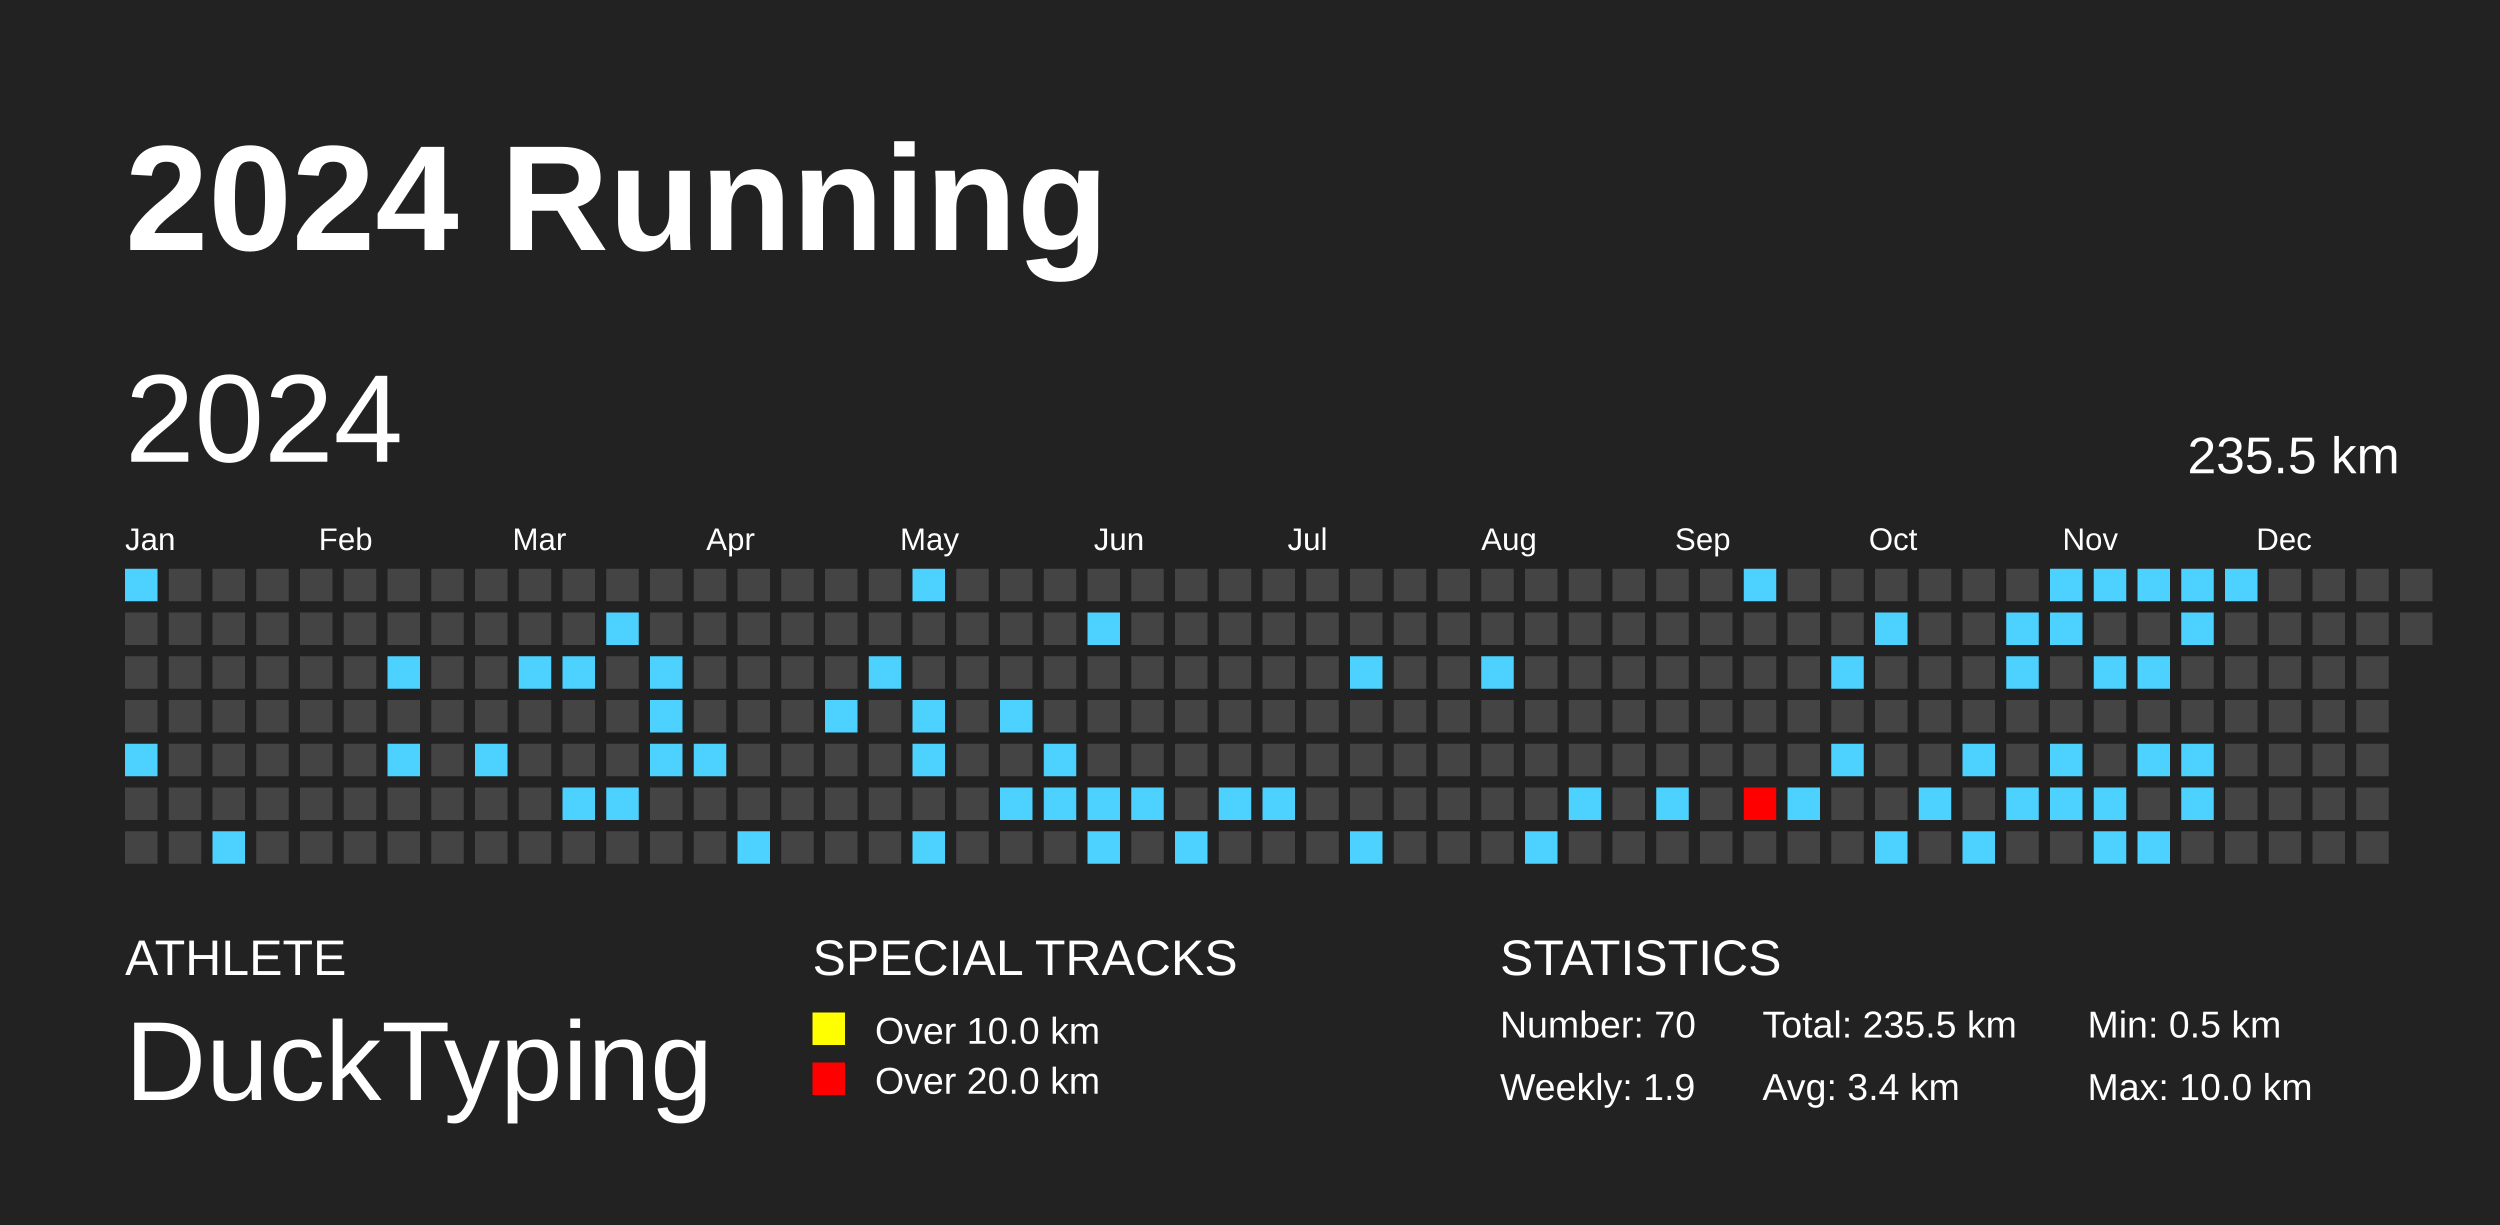
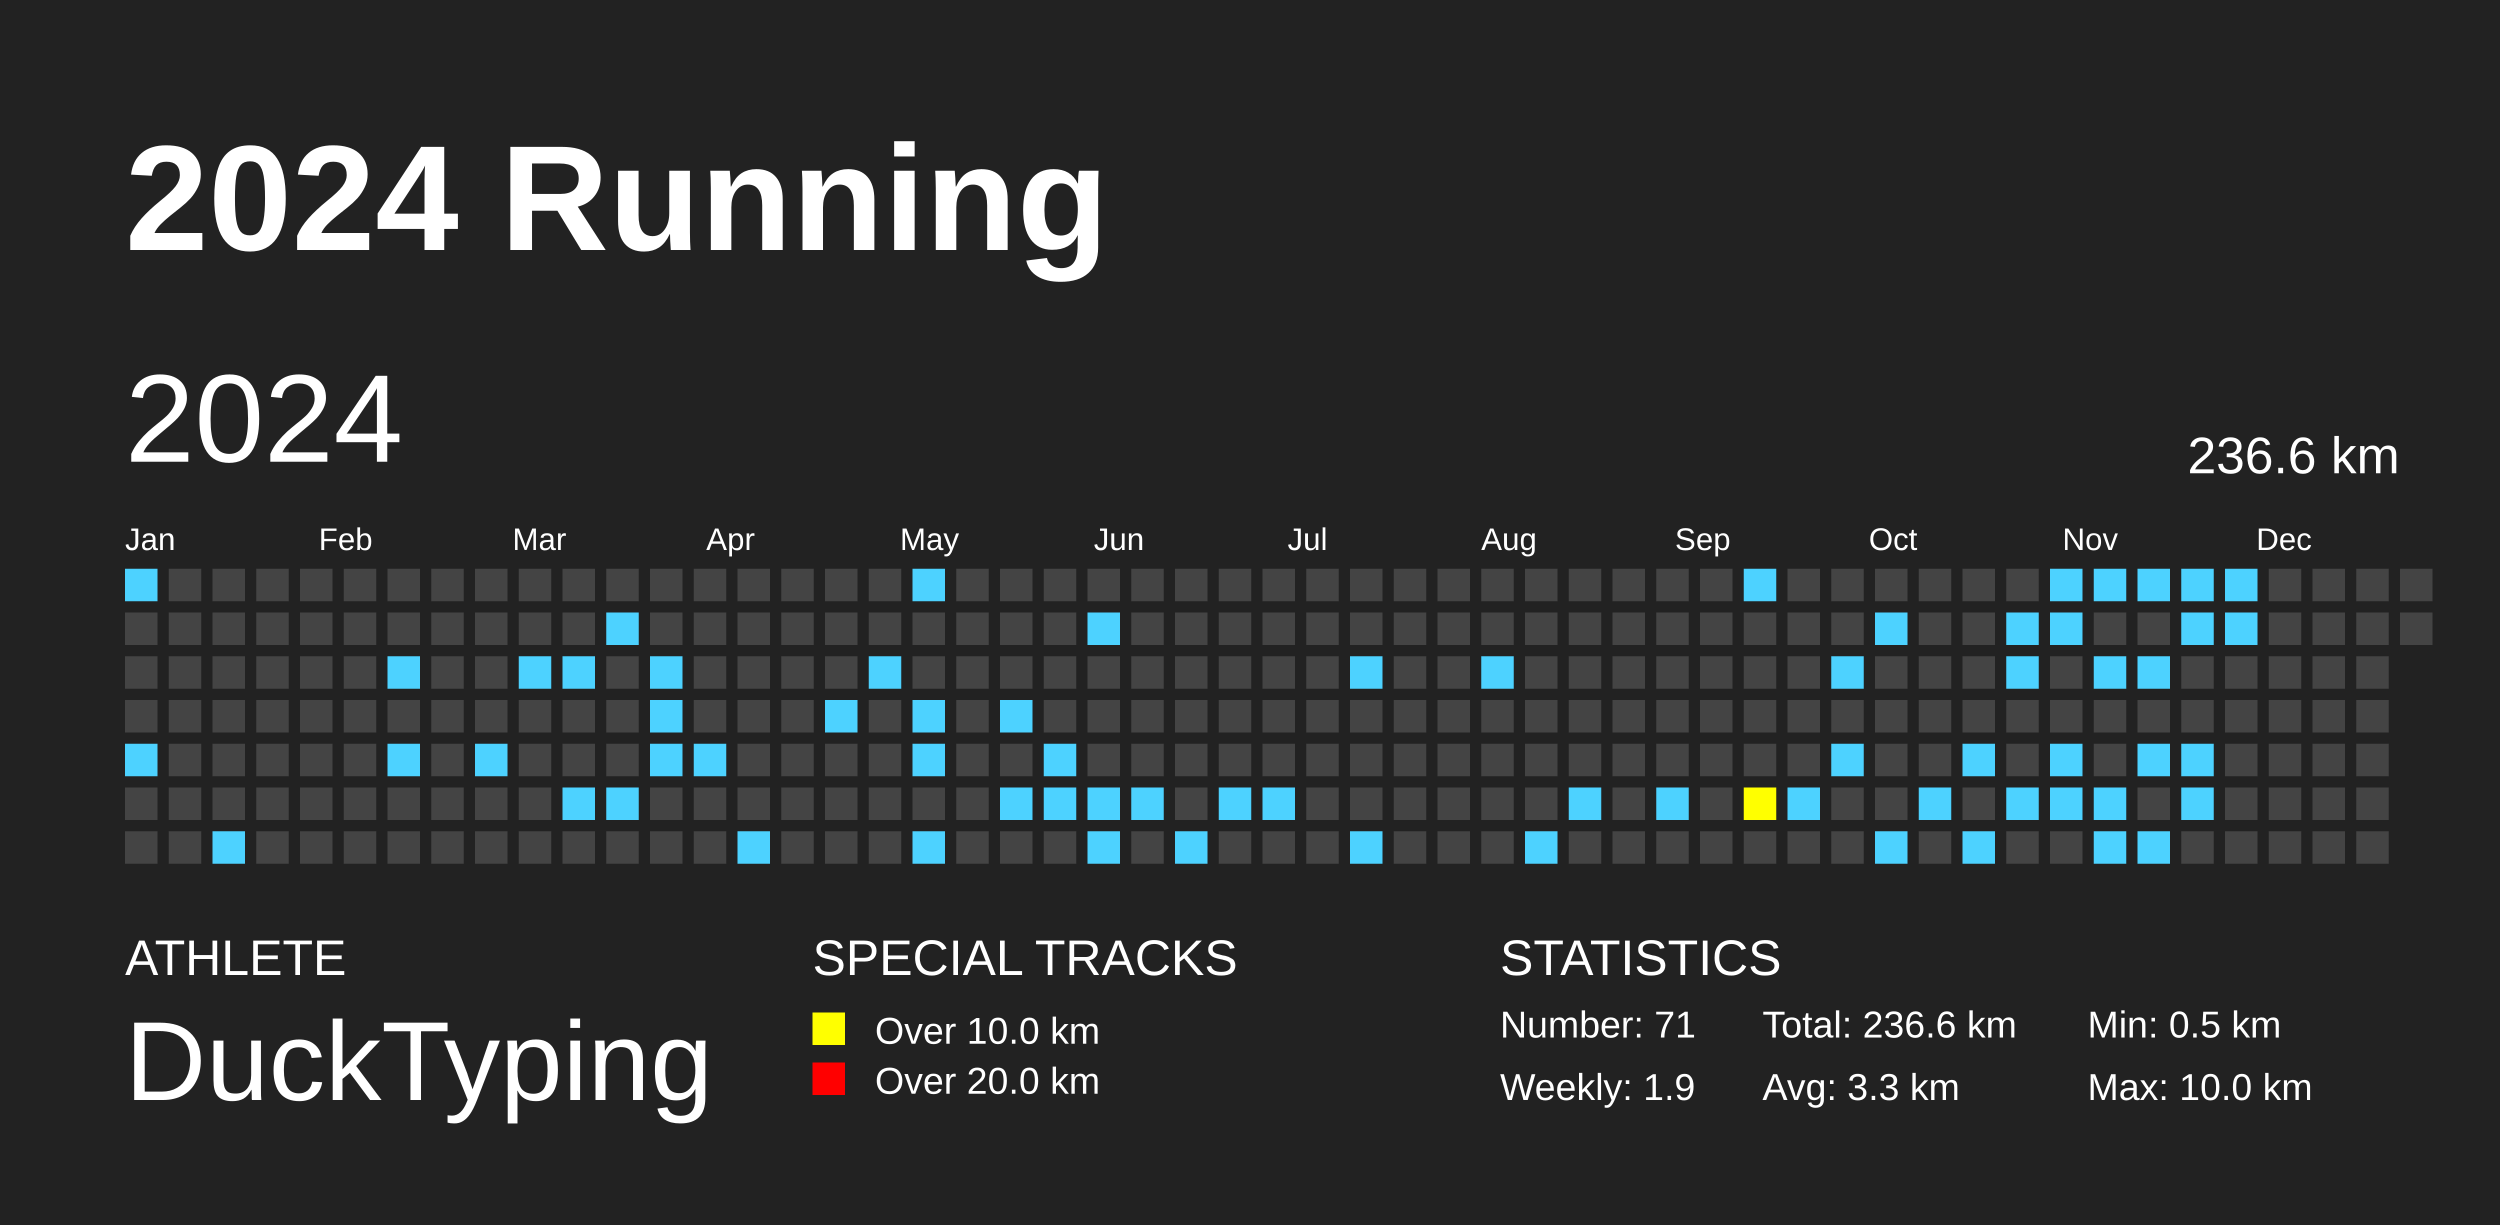
<svg xmlns="http://www.w3.org/2000/svg" baseProfile="full" height="98mm" version="1.1" viewBox="0,0,200,98" width="200mm">
  <defs />
  <rect fill="#222222" height="98" width="200" x="0" y="0" />
  <text fill="#FFFFFF" style="font-size:12px; font-family:Arial; font-weight:bold;" x="10" y="20">2024 Running</text>
  <text fill="#FFFFFF" style="font-size:4px; font-family:Arial" x="10" y="78">ATHLETE</text>
  <text fill="#FFFFFF" style="font-size:9px; font-family:Arial" x="10" y="88">DuckTyping</text>
  <text fill="#FFFFFF" style="font-size:4px; font-family:Arial" x="65" y="78">SPECIAL TRACKS</text>
  <rect fill="yellow" height="2.6" width="2.6" x="65" y="81" />
  <text fill="#FFFFFF" style="font-size:3px; font-family:Arial" x="70" y="83.5">Over 10.0 km</text>
  <rect fill="red" height="2.6" width="2.6" x="65" y="85" />
  <text fill="#FFFFFF" style="font-size:3px; font-family:Arial" x="70" y="87.5">Over 20.0 km</text>
  <text fill="#FFFFFF" style="font-size:4px; font-family:Arial" x="120" y="78">STATISTICS</text>
-   <text fill="#FFFFFF" style="font-size:3px; font-family:Arial" x="120" y="83">Number: 70</text>
+   <text fill="#FFFFFF" style="font-size:3px; font-family:Arial" x="120" y="83">Number: 71</text>
  <text fill="#FFFFFF" style="font-size:3px; font-family:Arial" x="120" y="88">Weekly: 1.9</text>
-   <text fill="#FFFFFF" style="font-size:3px; font-family:Arial" x="141" y="83">Total: 235.5 km</text>
-   <text fill="#FFFFFF" style="font-size:3px; font-family:Arial" x="141" y="88">Avg: 3.4 km</text>
+   <text fill="#FFFFFF" style="font-size:3px; font-family:Arial" x="141" y="83">Total: 236.6 km</text>
+   <text fill="#FFFFFF" style="font-size:3px; font-family:Arial" x="141" y="88">Avg: 3.3 km</text>
  <text fill="#FFFFFF" style="font-size:3px; font-family:Arial" x="167" y="83">Min: 0.5 km</text>
  <text fill="#FFFFFF" style="font-size:3px; font-family:Arial" x="167" y="88">Max: 10.0 km</text>
  <text dominant-baseline="hanging" fill="#FFFFFF" style="font-size:10.0px; font-family:Arial;" x="10" y="30">2024</text>
-   <text dominant-baseline="hanging" fill="#FFFFFF" style="font-size:4.125px; font-family:Arial;" x="175" y="35">235.5 km</text>
+   <text dominant-baseline="hanging" fill="#FFFFFF" style="font-size:4.125px; font-family:Arial;" x="175" y="35">236.6 km</text>
  <text fill="#FFFFFF" style="font-size:2.5px; font-family:Arial" x="10.0" y="44">Jan</text>
  <text fill="#FFFFFF" style="font-size:2.5px; font-family:Arial" x="25.5" y="44">Feb</text>
  <text fill="#FFFFFF" style="font-size:2.5px; font-family:Arial" x="41.0" y="44">Mar</text>
  <text fill="#FFFFFF" style="font-size:2.5px; font-family:Arial" x="56.5" y="44">Apr</text>
  <text fill="#FFFFFF" style="font-size:2.5px; font-family:Arial" x="72.0" y="44">May</text>
  <text fill="#FFFFFF" style="font-size:2.5px; font-family:Arial" x="87.5" y="44">Jun</text>
  <text fill="#FFFFFF" style="font-size:2.5px; font-family:Arial" x="103.0" y="44">Jul</text>
  <text fill="#FFFFFF" style="font-size:2.5px; font-family:Arial" x="118.5" y="44">Aug</text>
  <text fill="#FFFFFF" style="font-size:2.5px; font-family:Arial" x="134.0" y="44">Sep</text>
  <text fill="#FFFFFF" style="font-size:2.5px; font-family:Arial" x="149.5" y="44">Oct</text>
  <text fill="#FFFFFF" style="font-size:2.5px; font-family:Arial" x="165.0" y="44">Nov</text>
  <text fill="#FFFFFF" style="font-size:2.5px; font-family:Arial" x="180.5" y="44">Dec</text>
-   <rect fill="#4dd2ff" height="2.6" width="2.6" x="10.0" y="45.5" />
+   <rect fill="#4DD2FF" height="2.6" width="2.6" x="10.0" y="45.5" />
  <rect fill="#444444" height="2.6" width="2.6" x="10.0" y="49.0" />
  <rect fill="#444444" height="2.6" width="2.6" x="10.0" y="52.5" />
  <rect fill="#444444" height="2.6" width="2.6" x="10.0" y="56.0" />
-   <rect fill="#4dd2ff" height="2.6" width="2.6" x="10.0" y="59.5" />
+   <rect fill="#4DD2FF" height="2.6" width="2.6" x="10.0" y="59.5" />
  <rect fill="#444444" height="2.6" width="2.6" x="10.0" y="63.0" />
  <rect fill="#444444" height="2.6" width="2.6" x="10.0" y="66.5" />
  <rect fill="#444444" height="2.6" width="2.6" x="13.5" y="45.5" />
  <rect fill="#444444" height="2.6" width="2.6" x="13.5" y="49.0" />
  <rect fill="#444444" height="2.6" width="2.6" x="13.5" y="52.5" />
  <rect fill="#444444" height="2.6" width="2.6" x="13.5" y="56.0" />
  <rect fill="#444444" height="2.6" width="2.6" x="13.5" y="59.5" />
  <rect fill="#444444" height="2.6" width="2.6" x="13.5" y="63.0" />
  <rect fill="#444444" height="2.6" width="2.6" x="13.5" y="66.5" />
  <rect fill="#444444" height="2.6" width="2.6" x="17.0" y="45.5" />
  <rect fill="#444444" height="2.6" width="2.6" x="17.0" y="49.0" />
  <rect fill="#444444" height="2.6" width="2.6" x="17.0" y="52.5" />
  <rect fill="#444444" height="2.6" width="2.6" x="17.0" y="56.0" />
  <rect fill="#444444" height="2.6" width="2.6" x="17.0" y="59.5" />
  <rect fill="#444444" height="2.6" width="2.6" x="17.0" y="63.0" />
-   <rect fill="#4dd2ff" height="2.6" width="2.6" x="17.0" y="66.5" />
+   <rect fill="#4DD2FF" height="2.6" width="2.6" x="17.0" y="66.5" />
  <rect fill="#444444" height="2.6" width="2.6" x="20.5" y="45.5" />
  <rect fill="#444444" height="2.6" width="2.6" x="20.5" y="49.0" />
  <rect fill="#444444" height="2.6" width="2.6" x="20.5" y="52.5" />
  <rect fill="#444444" height="2.6" width="2.6" x="20.5" y="56.0" />
  <rect fill="#444444" height="2.6" width="2.6" x="20.5" y="59.5" />
  <rect fill="#444444" height="2.6" width="2.6" x="20.5" y="63.0" />
  <rect fill="#444444" height="2.6" width="2.6" x="20.5" y="66.5" />
  <rect fill="#444444" height="2.6" width="2.6" x="24.0" y="45.5" />
  <rect fill="#444444" height="2.6" width="2.6" x="24.0" y="49.0" />
  <rect fill="#444444" height="2.6" width="2.6" x="24.0" y="52.5" />
  <rect fill="#444444" height="2.6" width="2.6" x="24.0" y="56.0" />
  <rect fill="#444444" height="2.6" width="2.6" x="24.0" y="59.5" />
  <rect fill="#444444" height="2.6" width="2.6" x="24.0" y="63.0" />
  <rect fill="#444444" height="2.6" width="2.6" x="24.0" y="66.5" />
  <rect fill="#444444" height="2.6" width="2.6" x="27.5" y="45.5" />
  <rect fill="#444444" height="2.6" width="2.6" x="27.5" y="49.0" />
  <rect fill="#444444" height="2.6" width="2.6" x="27.5" y="52.5" />
  <rect fill="#444444" height="2.6" width="2.6" x="27.5" y="56.0" />
  <rect fill="#444444" height="2.6" width="2.6" x="27.5" y="59.5" />
  <rect fill="#444444" height="2.6" width="2.6" x="27.5" y="63.0" />
  <rect fill="#444444" height="2.6" width="2.6" x="27.5" y="66.5" />
  <rect fill="#444444" height="2.6" width="2.6" x="31.0" y="45.5" />
  <rect fill="#444444" height="2.6" width="2.6" x="31.0" y="49.0" />
-   <rect fill="#4dd2ff" height="2.6" width="2.6" x="31.0" y="52.5" />
+   <rect fill="#4DD2FF" height="2.6" width="2.6" x="31.0" y="52.5" />
  <rect fill="#444444" height="2.6" width="2.6" x="31.0" y="56.0" />
-   <rect fill="#4dd2ff" height="2.6" width="2.6" x="31.0" y="59.5" />
+   <rect fill="#4DD2FF" height="2.6" width="2.6" x="31.0" y="59.5" />
  <rect fill="#444444" height="2.6" width="2.6" x="31.0" y="63.0" />
  <rect fill="#444444" height="2.6" width="2.6" x="31.0" y="66.5" />
  <rect fill="#444444" height="2.6" width="2.6" x="34.5" y="45.5" />
  <rect fill="#444444" height="2.6" width="2.6" x="34.5" y="49.0" />
  <rect fill="#444444" height="2.6" width="2.6" x="34.5" y="52.5" />
  <rect fill="#444444" height="2.6" width="2.6" x="34.5" y="56.0" />
  <rect fill="#444444" height="2.6" width="2.6" x="34.5" y="59.5" />
  <rect fill="#444444" height="2.6" width="2.6" x="34.5" y="63.0" />
  <rect fill="#444444" height="2.6" width="2.6" x="34.5" y="66.5" />
  <rect fill="#444444" height="2.6" width="2.6" x="38.0" y="45.5" />
  <rect fill="#444444" height="2.6" width="2.6" x="38.0" y="49.0" />
  <rect fill="#444444" height="2.6" width="2.6" x="38.0" y="52.5" />
  <rect fill="#444444" height="2.6" width="2.6" x="38.0" y="56.0" />
-   <rect fill="#4dd2ff" height="2.6" width="2.6" x="38.0" y="59.5" />
+   <rect fill="#4DD2FF" height="2.6" width="2.6" x="38.0" y="59.5" />
  <rect fill="#444444" height="2.6" width="2.6" x="38.0" y="63.0" />
  <rect fill="#444444" height="2.6" width="2.6" x="38.0" y="66.5" />
  <rect fill="#444444" height="2.6" width="2.6" x="41.5" y="45.5" />
  <rect fill="#444444" height="2.6" width="2.6" x="41.5" y="49.0" />
-   <rect fill="#4dd2ff" height="2.6" width="2.6" x="41.5" y="52.5" />
+   <rect fill="#4DD2FF" height="2.6" width="2.6" x="41.5" y="52.5" />
  <rect fill="#444444" height="2.6" width="2.6" x="41.5" y="56.0" />
  <rect fill="#444444" height="2.6" width="2.6" x="41.5" y="59.5" />
  <rect fill="#444444" height="2.6" width="2.6" x="41.5" y="63.0" />
  <rect fill="#444444" height="2.6" width="2.6" x="41.5" y="66.5" />
  <rect fill="#444444" height="2.6" width="2.6" x="45.0" y="45.5" />
  <rect fill="#444444" height="2.6" width="2.6" x="45.0" y="49.0" />
-   <rect fill="#4dd2ff" height="2.6" width="2.6" x="45.0" y="52.5" />
+   <rect fill="#4DD2FF" height="2.6" width="2.6" x="45.0" y="52.5" />
  <rect fill="#444444" height="2.6" width="2.6" x="45.0" y="56.0" />
  <rect fill="#444444" height="2.6" width="2.6" x="45.0" y="59.5" />
-   <rect fill="#4dd2ff" height="2.6" width="2.6" x="45.0" y="63.0" />
+   <rect fill="#4DD2FF" height="2.6" width="2.6" x="45.0" y="63.0" />
  <rect fill="#444444" height="2.6" width="2.6" x="45.0" y="66.5" />
  <rect fill="#444444" height="2.6" width="2.6" x="48.5" y="45.5" />
-   <rect fill="#4dd2ff" height="2.6" width="2.6" x="48.5" y="49.0" />
+   <rect fill="#4DD2FF" height="2.6" width="2.6" x="48.5" y="49.0" />
  <rect fill="#444444" height="2.6" width="2.6" x="48.5" y="52.5" />
  <rect fill="#444444" height="2.6" width="2.6" x="48.5" y="56.0" />
  <rect fill="#444444" height="2.6" width="2.6" x="48.5" y="59.5" />
-   <rect fill="#4dd2ff" height="2.6" width="2.6" x="48.5" y="63.0" />
+   <rect fill="#4DD2FF" height="2.6" width="2.6" x="48.5" y="63.0" />
  <rect fill="#444444" height="2.6" width="2.6" x="48.5" y="66.5" />
  <rect fill="#444444" height="2.6" width="2.6" x="52.0" y="45.5" />
  <rect fill="#444444" height="2.6" width="2.6" x="52.0" y="49.0" />
-   <rect fill="#4dd2ff" height="2.6" width="2.6" x="52.0" y="52.5" />
-   <rect fill="#4dd2ff" height="2.6" width="2.6" x="52.0" y="56.0" />
-   <rect fill="#4dd2ff" height="2.6" width="2.6" x="52.0" y="59.5" />
+   <rect fill="#4DD2FF" height="2.6" width="2.6" x="52.0" y="52.5" />
+   <rect fill="#4DD2FF" height="2.6" width="2.6" x="52.0" y="56.0" />
+   <rect fill="#4DD2FF" height="2.6" width="2.6" x="52.0" y="59.5" />
  <rect fill="#444444" height="2.6" width="2.6" x="52.0" y="63.0" />
  <rect fill="#444444" height="2.6" width="2.6" x="52.0" y="66.5" />
  <rect fill="#444444" height="2.6" width="2.6" x="55.5" y="45.5" />
  <rect fill="#444444" height="2.6" width="2.6" x="55.5" y="49.0" />
  <rect fill="#444444" height="2.6" width="2.6" x="55.5" y="52.5" />
  <rect fill="#444444" height="2.6" width="2.6" x="55.5" y="56.0" />
-   <rect fill="#4dd2ff" height="2.6" width="2.6" x="55.5" y="59.5" />
+   <rect fill="#4DD2FF" height="2.6" width="2.6" x="55.5" y="59.5" />
  <rect fill="#444444" height="2.6" width="2.6" x="55.5" y="63.0" />
  <rect fill="#444444" height="2.6" width="2.6" x="55.5" y="66.5" />
  <rect fill="#444444" height="2.6" width="2.6" x="59.0" y="45.5" />
  <rect fill="#444444" height="2.6" width="2.6" x="59.0" y="49.0" />
  <rect fill="#444444" height="2.6" width="2.6" x="59.0" y="52.5" />
  <rect fill="#444444" height="2.6" width="2.6" x="59.0" y="56.0" />
  <rect fill="#444444" height="2.6" width="2.6" x="59.0" y="59.5" />
  <rect fill="#444444" height="2.6" width="2.6" x="59.0" y="63.0" />
-   <rect fill="#4dd2ff" height="2.6" width="2.6" x="59.0" y="66.5" />
+   <rect fill="#4DD2FF" height="2.6" width="2.6" x="59.0" y="66.5" />
  <rect fill="#444444" height="2.6" width="2.6" x="62.5" y="45.5" />
  <rect fill="#444444" height="2.6" width="2.6" x="62.5" y="49.0" />
  <rect fill="#444444" height="2.6" width="2.6" x="62.5" y="52.5" />
  <rect fill="#444444" height="2.6" width="2.6" x="62.5" y="56.0" />
  <rect fill="#444444" height="2.6" width="2.6" x="62.5" y="59.5" />
  <rect fill="#444444" height="2.6" width="2.6" x="62.5" y="63.0" />
  <rect fill="#444444" height="2.6" width="2.6" x="62.5" y="66.5" />
  <rect fill="#444444" height="2.6" width="2.6" x="66.0" y="45.5" />
  <rect fill="#444444" height="2.6" width="2.6" x="66.0" y="49.0" />
  <rect fill="#444444" height="2.6" width="2.6" x="66.0" y="52.5" />
-   <rect fill="#4dd2ff" height="2.6" width="2.6" x="66.0" y="56.0" />
+   <rect fill="#4DD2FF" height="2.6" width="2.6" x="66.0" y="56.0" />
  <rect fill="#444444" height="2.6" width="2.6" x="66.0" y="59.5" />
  <rect fill="#444444" height="2.6" width="2.6" x="66.0" y="63.0" />
  <rect fill="#444444" height="2.6" width="2.6" x="66.0" y="66.5" />
  <rect fill="#444444" height="2.6" width="2.6" x="69.5" y="45.5" />
  <rect fill="#444444" height="2.6" width="2.6" x="69.5" y="49.0" />
-   <rect fill="#4dd2ff" height="2.6" width="2.6" x="69.5" y="52.5" />
+   <rect fill="#4DD2FF" height="2.6" width="2.6" x="69.5" y="52.5" />
  <rect fill="#444444" height="2.6" width="2.6" x="69.5" y="56.0" />
  <rect fill="#444444" height="2.6" width="2.6" x="69.5" y="59.5" />
  <rect fill="#444444" height="2.6" width="2.6" x="69.5" y="63.0" />
  <rect fill="#444444" height="2.6" width="2.6" x="69.5" y="66.5" />
-   <rect fill="#4dd2ff" height="2.6" width="2.6" x="73.0" y="45.5" />
+   <rect fill="#4DD2FF" height="2.6" width="2.6" x="73.0" y="45.5" />
  <rect fill="#444444" height="2.6" width="2.6" x="73.0" y="49.0" />
  <rect fill="#444444" height="2.6" width="2.6" x="73.0" y="52.5" />
-   <rect fill="#4dd2ff" height="2.6" width="2.6" x="73.0" y="56.0" />
-   <rect fill="#4dd2ff" height="2.6" width="2.6" x="73.0" y="59.5" />
+   <rect fill="#4DD2FF" height="2.6" width="2.6" x="73.0" y="56.0" />
+   <rect fill="#4DD2FF" height="2.6" width="2.6" x="73.0" y="59.5" />
  <rect fill="#444444" height="2.6" width="2.6" x="73.0" y="63.0" />
-   <rect fill="#4dd2ff" height="2.6" width="2.6" x="73.0" y="66.5" />
+   <rect fill="#4DD2FF" height="2.6" width="2.6" x="73.0" y="66.5" />
  <rect fill="#444444" height="2.6" width="2.6" x="76.5" y="45.5" />
  <rect fill="#444444" height="2.6" width="2.6" x="76.5" y="49.0" />
  <rect fill="#444444" height="2.6" width="2.6" x="76.5" y="52.5" />
  <rect fill="#444444" height="2.6" width="2.6" x="76.5" y="56.0" />
  <rect fill="#444444" height="2.6" width="2.6" x="76.5" y="59.5" />
  <rect fill="#444444" height="2.6" width="2.6" x="76.5" y="63.0" />
  <rect fill="#444444" height="2.6" width="2.6" x="76.5" y="66.5" />
  <rect fill="#444444" height="2.6" width="2.6" x="80.0" y="45.5" />
  <rect fill="#444444" height="2.6" width="2.6" x="80.0" y="49.0" />
  <rect fill="#444444" height="2.6" width="2.6" x="80.0" y="52.5" />
-   <rect fill="#4dd2ff" height="2.6" width="2.6" x="80.0" y="56.0" />
+   <rect fill="#4DD2FF" height="2.6" width="2.6" x="80.0" y="56.0" />
  <rect fill="#444444" height="2.6" width="2.6" x="80.0" y="59.5" />
-   <rect fill="#4dd2ff" height="2.6" width="2.6" x="80.0" y="63.0" />
+   <rect fill="#4DD2FF" height="2.6" width="2.6" x="80.0" y="63.0" />
  <rect fill="#444444" height="2.6" width="2.6" x="80.0" y="66.5" />
  <rect fill="#444444" height="2.6" width="2.6" x="83.5" y="45.5" />
  <rect fill="#444444" height="2.6" width="2.6" x="83.5" y="49.0" />
  <rect fill="#444444" height="2.6" width="2.6" x="83.5" y="52.5" />
  <rect fill="#444444" height="2.6" width="2.6" x="83.5" y="56.0" />
-   <rect fill="#4dd2ff" height="2.6" width="2.6" x="83.5" y="59.5" />
-   <rect fill="#4dd2ff" height="2.6" width="2.6" x="83.5" y="63.0" />
+   <rect fill="#4DD2FF" height="2.6" width="2.6" x="83.5" y="59.5" />
+   <rect fill="#4DD2FF" height="2.6" width="2.6" x="83.5" y="63.0" />
  <rect fill="#444444" height="2.6" width="2.6" x="83.5" y="66.5" />
  <rect fill="#444444" height="2.6" width="2.6" x="87.0" y="45.5" />
-   <rect fill="#4dd2ff" height="2.6" width="2.6" x="87.0" y="49.0" />
+   <rect fill="#4DD2FF" height="2.6" width="2.6" x="87.0" y="49.0" />
  <rect fill="#444444" height="2.6" width="2.6" x="87.0" y="52.5" />
  <rect fill="#444444" height="2.6" width="2.6" x="87.0" y="56.0" />
  <rect fill="#444444" height="2.6" width="2.6" x="87.0" y="59.5" />
-   <rect fill="#4dd2ff" height="2.6" width="2.6" x="87.0" y="63.0" />
-   <rect fill="#4dd2ff" height="2.6" width="2.6" x="87.0" y="66.5" />
+   <rect fill="#4DD2FF" height="2.6" width="2.6" x="87.0" y="63.0" />
+   <rect fill="#4DD2FF" height="2.6" width="2.6" x="87.0" y="66.5" />
  <rect fill="#444444" height="2.6" width="2.6" x="90.5" y="45.5" />
  <rect fill="#444444" height="2.6" width="2.6" x="90.5" y="49.0" />
  <rect fill="#444444" height="2.6" width="2.6" x="90.5" y="52.5" />
  <rect fill="#444444" height="2.6" width="2.6" x="90.5" y="56.0" />
  <rect fill="#444444" height="2.6" width="2.6" x="90.5" y="59.5" />
-   <rect fill="#4dd2ff" height="2.6" width="2.6" x="90.5" y="63.0" />
+   <rect fill="#4DD2FF" height="2.6" width="2.6" x="90.5" y="63.0" />
  <rect fill="#444444" height="2.6" width="2.6" x="90.5" y="66.5" />
  <rect fill="#444444" height="2.6" width="2.6" x="94.0" y="45.5" />
  <rect fill="#444444" height="2.6" width="2.6" x="94.0" y="49.0" />
  <rect fill="#444444" height="2.6" width="2.6" x="94.0" y="52.5" />
  <rect fill="#444444" height="2.6" width="2.6" x="94.0" y="56.0" />
  <rect fill="#444444" height="2.6" width="2.6" x="94.0" y="59.5" />
  <rect fill="#444444" height="2.6" width="2.6" x="94.0" y="63.0" />
-   <rect fill="#4dd2ff" height="2.6" width="2.6" x="94.0" y="66.5" />
+   <rect fill="#4DD2FF" height="2.6" width="2.6" x="94.0" y="66.5" />
  <rect fill="#444444" height="2.6" width="2.6" x="97.5" y="45.5" />
  <rect fill="#444444" height="2.6" width="2.6" x="97.5" y="49.0" />
  <rect fill="#444444" height="2.6" width="2.6" x="97.5" y="52.5" />
  <rect fill="#444444" height="2.6" width="2.6" x="97.5" y="56.0" />
  <rect fill="#444444" height="2.6" width="2.6" x="97.5" y="59.5" />
-   <rect fill="#4dd2ff" height="2.6" width="2.6" x="97.5" y="63.0" />
+   <rect fill="#4DD2FF" height="2.6" width="2.6" x="97.5" y="63.0" />
  <rect fill="#444444" height="2.6" width="2.6" x="97.5" y="66.5" />
  <rect fill="#444444" height="2.6" width="2.6" x="101.0" y="45.5" />
  <rect fill="#444444" height="2.6" width="2.6" x="101.0" y="49.0" />
  <rect fill="#444444" height="2.6" width="2.6" x="101.0" y="52.5" />
  <rect fill="#444444" height="2.6" width="2.6" x="101.0" y="56.0" />
  <rect fill="#444444" height="2.6" width="2.6" x="101.0" y="59.5" />
-   <rect fill="#4dd2ff" height="2.6" width="2.6" x="101.0" y="63.0" />
+   <rect fill="#4DD2FF" height="2.6" width="2.6" x="101.0" y="63.0" />
  <rect fill="#444444" height="2.6" width="2.6" x="101.0" y="66.5" />
  <rect fill="#444444" height="2.6" width="2.6" x="104.5" y="45.5" />
  <rect fill="#444444" height="2.6" width="2.6" x="104.5" y="49.0" />
  <rect fill="#444444" height="2.6" width="2.6" x="104.5" y="52.5" />
  <rect fill="#444444" height="2.6" width="2.6" x="104.5" y="56.0" />
  <rect fill="#444444" height="2.6" width="2.6" x="104.5" y="59.5" />
  <rect fill="#444444" height="2.6" width="2.6" x="104.5" y="63.0" />
  <rect fill="#444444" height="2.6" width="2.6" x="104.5" y="66.5" />
  <rect fill="#444444" height="2.6" width="2.6" x="108.0" y="45.5" />
  <rect fill="#444444" height="2.6" width="2.6" x="108.0" y="49.0" />
-   <rect fill="#4dd2ff" height="2.6" width="2.6" x="108.0" y="52.5" />
+   <rect fill="#4DD2FF" height="2.6" width="2.6" x="108.0" y="52.5" />
  <rect fill="#444444" height="2.6" width="2.6" x="108.0" y="56.0" />
  <rect fill="#444444" height="2.6" width="2.6" x="108.0" y="59.5" />
  <rect fill="#444444" height="2.6" width="2.6" x="108.0" y="63.0" />
-   <rect fill="#4dd2ff" height="2.6" width="2.6" x="108.0" y="66.5" />
+   <rect fill="#4DD2FF" height="2.6" width="2.6" x="108.0" y="66.5" />
  <rect fill="#444444" height="2.6" width="2.6" x="111.5" y="45.5" />
  <rect fill="#444444" height="2.6" width="2.6" x="111.5" y="49.0" />
  <rect fill="#444444" height="2.6" width="2.6" x="111.5" y="52.5" />
  <rect fill="#444444" height="2.6" width="2.6" x="111.5" y="56.0" />
  <rect fill="#444444" height="2.6" width="2.6" x="111.5" y="59.5" />
  <rect fill="#444444" height="2.6" width="2.6" x="111.5" y="63.0" />
  <rect fill="#444444" height="2.6" width="2.6" x="111.5" y="66.5" />
  <rect fill="#444444" height="2.6" width="2.6" x="115.0" y="45.5" />
  <rect fill="#444444" height="2.6" width="2.6" x="115.0" y="49.0" />
  <rect fill="#444444" height="2.6" width="2.6" x="115.0" y="52.5" />
  <rect fill="#444444" height="2.6" width="2.6" x="115.0" y="56.0" />
  <rect fill="#444444" height="2.6" width="2.6" x="115.0" y="59.5" />
  <rect fill="#444444" height="2.6" width="2.6" x="115.0" y="63.0" />
  <rect fill="#444444" height="2.6" width="2.6" x="115.0" y="66.5" />
  <rect fill="#444444" height="2.6" width="2.6" x="118.5" y="45.5" />
  <rect fill="#444444" height="2.6" width="2.6" x="118.5" y="49.0" />
-   <rect fill="#4dd2ff" height="2.6" width="2.6" x="118.5" y="52.5" />
+   <rect fill="#4DD2FF" height="2.6" width="2.6" x="118.5" y="52.5" />
  <rect fill="#444444" height="2.6" width="2.6" x="118.5" y="56.0" />
  <rect fill="#444444" height="2.6" width="2.6" x="118.5" y="59.5" />
  <rect fill="#444444" height="2.6" width="2.6" x="118.5" y="63.0" />
  <rect fill="#444444" height="2.6" width="2.6" x="118.5" y="66.5" />
  <rect fill="#444444" height="2.6" width="2.6" x="122.0" y="45.5" />
  <rect fill="#444444" height="2.6" width="2.6" x="122.0" y="49.0" />
  <rect fill="#444444" height="2.6" width="2.6" x="122.0" y="52.5" />
  <rect fill="#444444" height="2.6" width="2.6" x="122.0" y="56.0" />
  <rect fill="#444444" height="2.6" width="2.6" x="122.0" y="59.5" />
  <rect fill="#444444" height="2.6" width="2.6" x="122.0" y="63.0" />
-   <rect fill="#4dd2ff" height="2.6" width="2.6" x="122.0" y="66.5" />
+   <rect fill="#4DD2FF" height="2.6" width="2.6" x="122.0" y="66.5" />
  <rect fill="#444444" height="2.6" width="2.6" x="125.5" y="45.5" />
  <rect fill="#444444" height="2.6" width="2.6" x="125.5" y="49.0" />
  <rect fill="#444444" height="2.6" width="2.6" x="125.5" y="52.5" />
  <rect fill="#444444" height="2.6" width="2.6" x="125.5" y="56.0" />
  <rect fill="#444444" height="2.6" width="2.6" x="125.5" y="59.5" />
-   <rect fill="#4dd2ff" height="2.6" width="2.6" x="125.5" y="63.0" />
+   <rect fill="#4DD2FF" height="2.6" width="2.6" x="125.5" y="63.0" />
  <rect fill="#444444" height="2.6" width="2.6" x="125.5" y="66.5" />
  <rect fill="#444444" height="2.6" width="2.6" x="129.0" y="45.5" />
  <rect fill="#444444" height="2.6" width="2.6" x="129.0" y="49.0" />
  <rect fill="#444444" height="2.6" width="2.6" x="129.0" y="52.5" />
  <rect fill="#444444" height="2.6" width="2.6" x="129.0" y="56.0" />
  <rect fill="#444444" height="2.6" width="2.6" x="129.0" y="59.5" />
  <rect fill="#444444" height="2.6" width="2.6" x="129.0" y="63.0" />
  <rect fill="#444444" height="2.6" width="2.6" x="129.0" y="66.5" />
  <rect fill="#444444" height="2.6" width="2.6" x="132.5" y="45.5" />
  <rect fill="#444444" height="2.6" width="2.6" x="132.5" y="49.0" />
  <rect fill="#444444" height="2.6" width="2.6" x="132.5" y="52.5" />
  <rect fill="#444444" height="2.6" width="2.6" x="132.5" y="56.0" />
  <rect fill="#444444" height="2.6" width="2.6" x="132.5" y="59.5" />
-   <rect fill="#4dd2ff" height="2.6" width="2.6" x="132.5" y="63.0" />
+   <rect fill="#4DD2FF" height="2.6" width="2.6" x="132.5" y="63.0" />
  <rect fill="#444444" height="2.6" width="2.6" x="132.5" y="66.5" />
  <rect fill="#444444" height="2.6" width="2.6" x="136.0" y="45.5" />
  <rect fill="#444444" height="2.6" width="2.6" x="136.0" y="49.0" />
  <rect fill="#444444" height="2.6" width="2.6" x="136.0" y="52.5" />
  <rect fill="#444444" height="2.6" width="2.6" x="136.0" y="56.0" />
  <rect fill="#444444" height="2.6" width="2.6" x="136.0" y="59.5" />
  <rect fill="#444444" height="2.6" width="2.6" x="136.0" y="63.0" />
  <rect fill="#444444" height="2.6" width="2.6" x="136.0" y="66.5" />
-   <rect fill="#4dd2ff" height="2.6" width="2.6" x="139.5" y="45.5" />
+   <rect fill="#4DD2FF" height="2.6" width="2.6" x="139.5" y="45.5" />
  <rect fill="#444444" height="2.6" width="2.6" x="139.5" y="49.0" />
  <rect fill="#444444" height="2.6" width="2.6" x="139.5" y="52.5" />
  <rect fill="#444444" height="2.6" width="2.6" x="139.5" y="56.0" />
  <rect fill="#444444" height="2.6" width="2.6" x="139.5" y="59.5" />
-   <rect fill="#ff0000" height="2.6" width="2.6" x="139.5" y="63.0" />
+   <rect fill="yellow" height="2.6" width="2.6" x="139.5" y="63.0" />
  <rect fill="#444444" height="2.6" width="2.6" x="139.5" y="66.5" />
  <rect fill="#444444" height="2.6" width="2.6" x="143.0" y="45.5" />
  <rect fill="#444444" height="2.6" width="2.6" x="143.0" y="49.0" />
  <rect fill="#444444" height="2.6" width="2.6" x="143.0" y="52.5" />
  <rect fill="#444444" height="2.6" width="2.6" x="143.0" y="56.0" />
  <rect fill="#444444" height="2.6" width="2.6" x="143.0" y="59.5" />
-   <rect fill="#4dd2ff" height="2.6" width="2.6" x="143.0" y="63.0" />
+   <rect fill="#4DD2FF" height="2.6" width="2.6" x="143.0" y="63.0" />
  <rect fill="#444444" height="2.6" width="2.6" x="143.0" y="66.5" />
  <rect fill="#444444" height="2.6" width="2.6" x="146.5" y="45.5" />
  <rect fill="#444444" height="2.6" width="2.6" x="146.5" y="49.0" />
-   <rect fill="#4dd2ff" height="2.6" width="2.6" x="146.5" y="52.5" />
+   <rect fill="#4DD2FF" height="2.6" width="2.6" x="146.5" y="52.5" />
  <rect fill="#444444" height="2.6" width="2.6" x="146.5" y="56.0" />
-   <rect fill="#4dd2ff" height="2.6" width="2.6" x="146.5" y="59.5" />
+   <rect fill="#4DD2FF" height="2.6" width="2.6" x="146.5" y="59.5" />
  <rect fill="#444444" height="2.6" width="2.6" x="146.5" y="63.0" />
  <rect fill="#444444" height="2.6" width="2.6" x="146.5" y="66.5" />
  <rect fill="#444444" height="2.6" width="2.6" x="150.0" y="45.5" />
-   <rect fill="#4dd2ff" height="2.6" width="2.6" x="150.0" y="49.0" />
+   <rect fill="#4DD2FF" height="2.6" width="2.6" x="150.0" y="49.0" />
  <rect fill="#444444" height="2.6" width="2.6" x="150.0" y="52.5" />
  <rect fill="#444444" height="2.6" width="2.6" x="150.0" y="56.0" />
  <rect fill="#444444" height="2.6" width="2.6" x="150.0" y="59.5" />
  <rect fill="#444444" height="2.6" width="2.6" x="150.0" y="63.0" />
-   <rect fill="#4dd2ff" height="2.6" width="2.6" x="150.0" y="66.5" />
+   <rect fill="#4DD2FF" height="2.6" width="2.6" x="150.0" y="66.5" />
  <rect fill="#444444" height="2.6" width="2.6" x="153.5" y="45.5" />
  <rect fill="#444444" height="2.6" width="2.6" x="153.5" y="49.0" />
  <rect fill="#444444" height="2.6" width="2.6" x="153.5" y="52.5" />
  <rect fill="#444444" height="2.6" width="2.6" x="153.5" y="56.0" />
  <rect fill="#444444" height="2.6" width="2.6" x="153.5" y="59.5" />
-   <rect fill="#4dd2ff" height="2.6" width="2.6" x="153.5" y="63.0" />
+   <rect fill="#4DD2FF" height="2.6" width="2.6" x="153.5" y="63.0" />
  <rect fill="#444444" height="2.6" width="2.6" x="153.5" y="66.5" />
  <rect fill="#444444" height="2.6" width="2.6" x="157.0" y="45.5" />
  <rect fill="#444444" height="2.6" width="2.6" x="157.0" y="49.0" />
  <rect fill="#444444" height="2.6" width="2.6" x="157.0" y="52.5" />
  <rect fill="#444444" height="2.6" width="2.6" x="157.0" y="56.0" />
-   <rect fill="#4dd2ff" height="2.6" width="2.6" x="157.0" y="59.5" />
+   <rect fill="#4DD2FF" height="2.6" width="2.6" x="157.0" y="59.5" />
  <rect fill="#444444" height="2.6" width="2.6" x="157.0" y="63.0" />
-   <rect fill="#4dd2ff" height="2.6" width="2.6" x="157.0" y="66.5" />
+   <rect fill="#4DD2FF" height="2.6" width="2.6" x="157.0" y="66.5" />
  <rect fill="#444444" height="2.6" width="2.6" x="160.5" y="45.5" />
-   <rect fill="#4dd2ff" height="2.6" width="2.6" x="160.5" y="49.0" />
-   <rect fill="#4dd2ff" height="2.6" width="2.6" x="160.5" y="52.5" />
+   <rect fill="#4DD2FF" height="2.6" width="2.6" x="160.5" y="49.0" />
+   <rect fill="#4DD2FF" height="2.6" width="2.6" x="160.5" y="52.5" />
  <rect fill="#444444" height="2.6" width="2.6" x="160.5" y="56.0" />
  <rect fill="#444444" height="2.6" width="2.6" x="160.5" y="59.5" />
-   <rect fill="#4dd2ff" height="2.6" width="2.6" x="160.5" y="63.0" />
+   <rect fill="#4DD2FF" height="2.6" width="2.6" x="160.5" y="63.0" />
  <rect fill="#444444" height="2.6" width="2.6" x="160.5" y="66.5" />
-   <rect fill="#4dd2ff" height="2.6" width="2.6" x="164.0" y="45.5" />
-   <rect fill="#4dd2ff" height="2.6" width="2.6" x="164.0" y="49.0" />
+   <rect fill="#4DD2FF" height="2.6" width="2.6" x="164.0" y="45.5" />
+   <rect fill="#4DD2FF" height="2.6" width="2.6" x="164.0" y="49.0" />
  <rect fill="#444444" height="2.6" width="2.6" x="164.0" y="52.5" />
  <rect fill="#444444" height="2.6" width="2.6" x="164.0" y="56.0" />
-   <rect fill="#4dd2ff" height="2.6" width="2.6" x="164.0" y="59.5" />
-   <rect fill="#4dd2ff" height="2.6" width="2.6" x="164.0" y="63.0" />
+   <rect fill="#4DD2FF" height="2.6" width="2.6" x="164.0" y="59.5" />
+   <rect fill="#4DD2FF" height="2.6" width="2.6" x="164.0" y="63.0" />
  <rect fill="#444444" height="2.6" width="2.6" x="164.0" y="66.5" />
-   <rect fill="#4dd2ff" height="2.6" width="2.6" x="167.5" y="45.5" />
+   <rect fill="#4DD2FF" height="2.6" width="2.6" x="167.5" y="45.5" />
  <rect fill="#444444" height="2.6" width="2.6" x="167.5" y="49.0" />
-   <rect fill="#4dd2ff" height="2.6" width="2.6" x="167.5" y="52.5" />
+   <rect fill="#4DD2FF" height="2.6" width="2.6" x="167.5" y="52.5" />
  <rect fill="#444444" height="2.6" width="2.6" x="167.5" y="56.0" />
  <rect fill="#444444" height="2.6" width="2.6" x="167.5" y="59.5" />
-   <rect fill="#4dd2ff" height="2.6" width="2.6" x="167.5" y="63.0" />
-   <rect fill="#4dd2ff" height="2.6" width="2.6" x="167.5" y="66.5" />
-   <rect fill="#4dd2ff" height="2.6" width="2.6" x="171.0" y="45.5" />
+   <rect fill="#4DD2FF" height="2.6" width="2.6" x="167.5" y="63.0" />
+   <rect fill="#4DD2FF" height="2.6" width="2.6" x="167.5" y="66.5" />
+   <rect fill="#4DD2FF" height="2.6" width="2.6" x="171.0" y="45.5" />
  <rect fill="#444444" height="2.6" width="2.6" x="171.0" y="49.0" />
-   <rect fill="#4dd2ff" height="2.6" width="2.6" x="171.0" y="52.5" />
+   <rect fill="#4DD2FF" height="2.6" width="2.6" x="171.0" y="52.5" />
  <rect fill="#444444" height="2.6" width="2.6" x="171.0" y="56.0" />
-   <rect fill="#4dd2ff" height="2.6" width="2.6" x="171.0" y="59.5" />
+   <rect fill="#4DD2FF" height="2.6" width="2.6" x="171.0" y="59.5" />
  <rect fill="#444444" height="2.6" width="2.6" x="171.0" y="63.0" />
-   <rect fill="#4dd2ff" height="2.6" width="2.6" x="171.0" y="66.5" />
-   <rect fill="#4dd2ff" height="2.6" width="2.6" x="174.5" y="45.5" />
-   <rect fill="#4dd2ff" height="2.6" width="2.6" x="174.5" y="49.0" />
+   <rect fill="#4DD2FF" height="2.6" width="2.6" x="171.0" y="66.5" />
+   <rect fill="#4DD2FF" height="2.6" width="2.6" x="174.5" y="45.5" />
+   <rect fill="#4DD2FF" height="2.6" width="2.6" x="174.5" y="49.0" />
  <rect fill="#444444" height="2.6" width="2.6" x="174.5" y="52.5" />
  <rect fill="#444444" height="2.6" width="2.6" x="174.5" y="56.0" />
-   <rect fill="#4dd2ff" height="2.6" width="2.6" x="174.5" y="59.5" />
-   <rect fill="#4dd2ff" height="2.6" width="2.6" x="174.5" y="63.0" />
+   <rect fill="#4DD2FF" height="2.6" width="2.6" x="174.5" y="59.5" />
+   <rect fill="#4DD2FF" height="2.6" width="2.6" x="174.5" y="63.0" />
  <rect fill="#444444" height="2.6" width="2.6" x="174.5" y="66.5" />
-   <rect fill="#4dd2ff" height="2.6" width="2.6" x="178.0" y="45.5" />
-   <rect fill="#444444" height="2.6" width="2.6" x="178.0" y="49.0" />
+   <rect fill="#4DD2FF" height="2.6" width="2.6" x="178.0" y="45.5" />
+   <rect fill="#4DD2FF" height="2.6" width="2.6" x="178.0" y="49.0" />
  <rect fill="#444444" height="2.6" width="2.6" x="178.0" y="52.5" />
  <rect fill="#444444" height="2.6" width="2.6" x="178.0" y="56.0" />
  <rect fill="#444444" height="2.6" width="2.6" x="178.0" y="59.5" />
  <rect fill="#444444" height="2.6" width="2.6" x="178.0" y="63.0" />
  <rect fill="#444444" height="2.6" width="2.6" x="178.0" y="66.5" />
  <rect fill="#444444" height="2.6" width="2.6" x="181.5" y="45.5" />
  <rect fill="#444444" height="2.6" width="2.6" x="181.5" y="49.0" />
  <rect fill="#444444" height="2.6" width="2.6" x="181.5" y="52.5" />
  <rect fill="#444444" height="2.6" width="2.6" x="181.5" y="56.0" />
  <rect fill="#444444" height="2.6" width="2.6" x="181.5" y="59.5" />
  <rect fill="#444444" height="2.6" width="2.6" x="181.5" y="63.0" />
  <rect fill="#444444" height="2.6" width="2.6" x="181.5" y="66.5" />
  <rect fill="#444444" height="2.6" width="2.6" x="185.0" y="45.5" />
  <rect fill="#444444" height="2.6" width="2.6" x="185.0" y="49.0" />
  <rect fill="#444444" height="2.6" width="2.6" x="185.0" y="52.5" />
  <rect fill="#444444" height="2.6" width="2.6" x="185.0" y="56.0" />
  <rect fill="#444444" height="2.6" width="2.6" x="185.0" y="59.5" />
  <rect fill="#444444" height="2.6" width="2.6" x="185.0" y="63.0" />
  <rect fill="#444444" height="2.6" width="2.6" x="185.0" y="66.5" />
  <rect fill="#444444" height="2.6" width="2.6" x="188.5" y="45.5" />
  <rect fill="#444444" height="2.6" width="2.6" x="188.5" y="49.0" />
  <rect fill="#444444" height="2.6" width="2.6" x="188.5" y="52.5" />
  <rect fill="#444444" height="2.6" width="2.6" x="188.5" y="56.0" />
  <rect fill="#444444" height="2.6" width="2.6" x="188.5" y="59.5" />
  <rect fill="#444444" height="2.6" width="2.6" x="188.5" y="63.0" />
  <rect fill="#444444" height="2.6" width="2.6" x="188.5" y="66.5" />
  <rect fill="#444444" height="2.6" width="2.6" x="192.0" y="45.5" />
  <rect fill="#444444" height="2.6" width="2.6" x="192.0" y="49.0" />
</svg>
